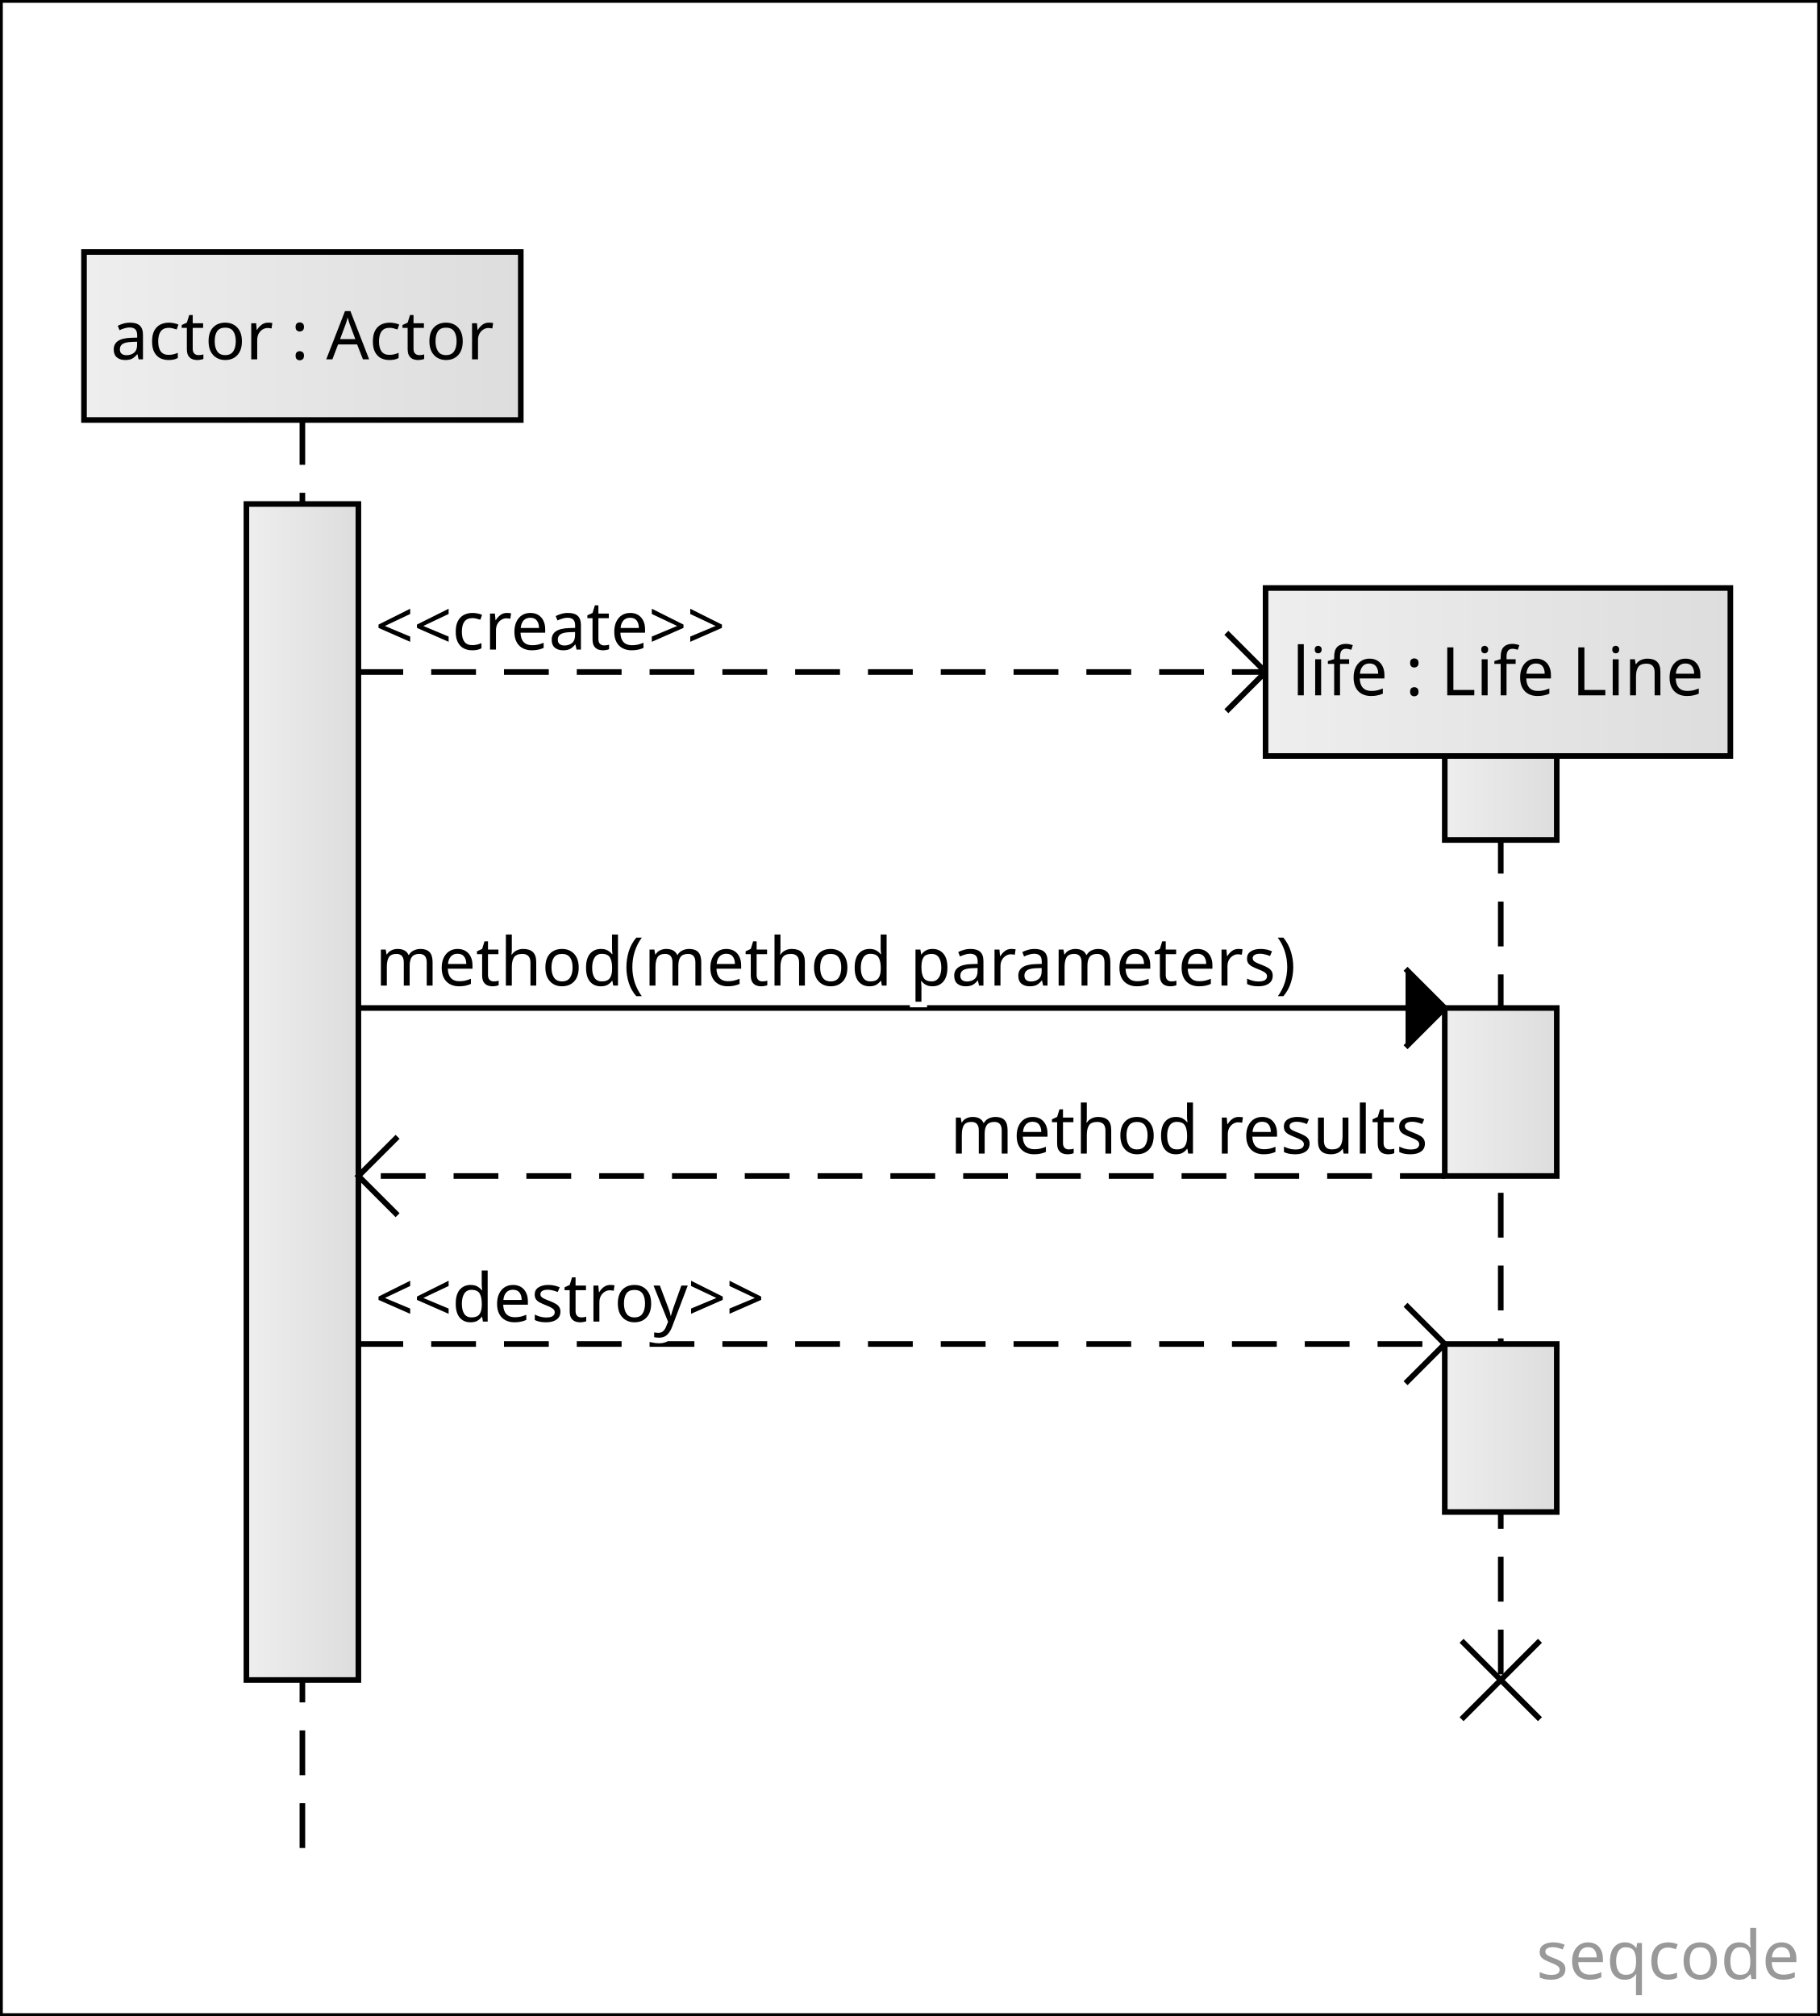
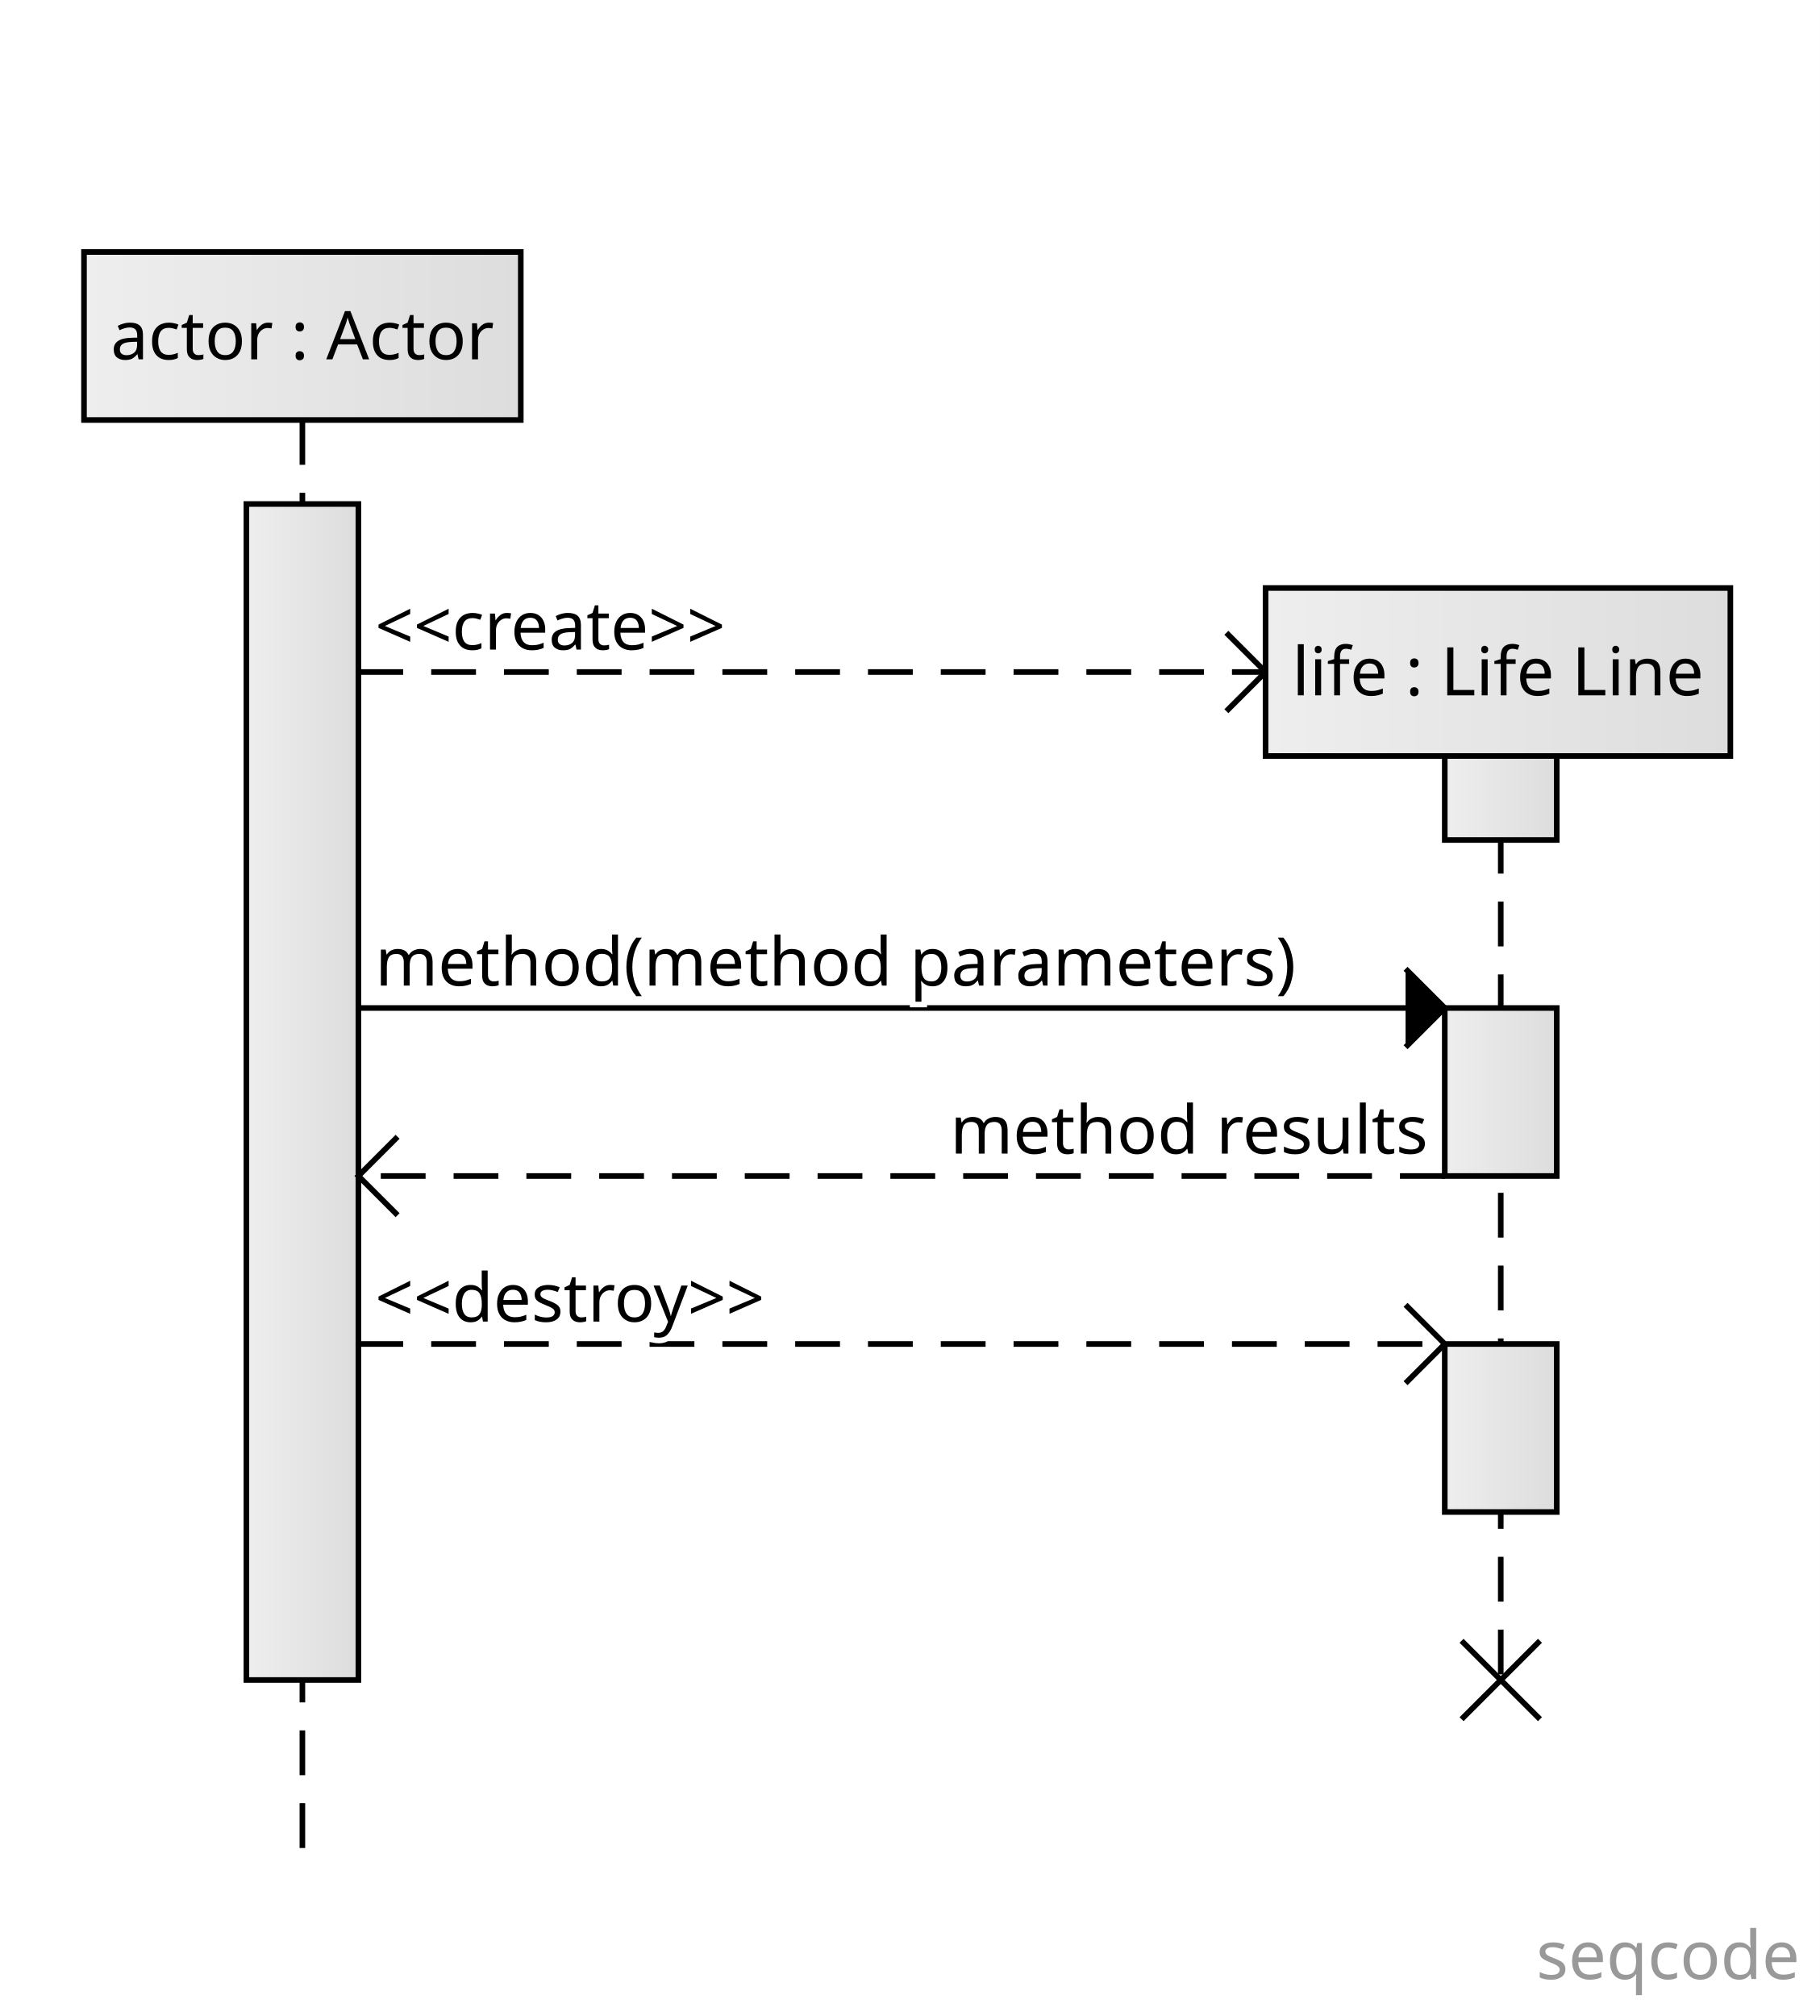
<svg xmlns="http://www.w3.org/2000/svg" version="1.1" width="325" height="360" viewBox="0 0 325 360">
  <defs>
    <linearGradient id="SvgjsLinearGradient1001">
      <stop stop-color="#eeeeee" offset="0" />
      <stop stop-color="#dddddd" offset="1" />
    </linearGradient>
    <linearGradient x1="0" y1="0" x2="1" y2="1">
      <stop stop-color="#fffda1" offset="0" />
      <stop stop-color="#ffeb5b" offset="1" />
    </linearGradient>
    <text id="seqcode">actor : Actor
life : "Life Line"

life.create()
life.method(method parameters) {
    return(method results)
}
life.destroy()</text>
  </defs>
-   <rect width="325" height="360" fill="white" stroke-width="1" stroke="black" />
+   <rect width="325" height="360" fill="white" />
  <a href="https://seqcode.app" target="_blank">
    <text text-anchor="end" font-size="12" font-weight="100" font-family="sans-serif" fill="#999999" x="321.4" y="353.4">seqcode </text>
  </a>
  <line x1="54" y1="75" x2="54" y2="330" stroke-dasharray="8 5" stroke-width="1" stroke="black" />
  <line x1="268" y1="135" x2="268" y2="300" stroke-dasharray="8 5" stroke-width="1" stroke="black" />
  <g transform="matrix(1,0,0,1,0,0)">
    <rect width="20" height="210" x="44" y="90" fill="url(#SvgjsLinearGradient1001)" stroke-width="1" stroke="black" />
  </g>
  <g transform="matrix(1,0,0,1,0,0)">
    <rect width="20" height="30" x="258" y="120" fill="url(#SvgjsLinearGradient1001)" stroke-width="1" stroke="black" />
  </g>
  <g transform="matrix(1,0,0,1,0,0)">
    <rect width="20" height="30" x="258" y="180" fill="url(#SvgjsLinearGradient1001)" stroke-width="1" stroke="black" />
  </g>
  <g transform="matrix(1,0,0,1,0,0)">
    <rect width="20" height="30" x="258" y="240" fill="url(#SvgjsLinearGradient1001)" stroke-width="1" stroke="black" />
  </g>
  <line x1="64" y1="120" x2="226" y2="120" stroke-dasharray="8 5" stroke-width="1" stroke="black" />
  <g>
    <text text-anchor="start" font-size="12" font-weight="100" font-family="sans-serif" stroke-width="2" stroke="white" x="67" y="116">&lt;&lt;create&gt;&gt;</text>
    <text text-anchor="start" font-size="12" font-weight="100" font-family="sans-serif" fill="black" x="67" y="116">&lt;&lt;create&gt;&gt;</text>
  </g>
  <polyline points="219,113 226,120 219,127" fill="transparent" stroke-width="1" stroke="black" />
  <line x1="64" y1="180" x2="258" y2="180" stroke-width="1" stroke="black" />
  <g>
    <text text-anchor="start" font-size="12" font-weight="100" font-family="sans-serif" stroke-width="2" stroke="white" x="67" y="176">method(method parameters)</text>
    <text text-anchor="start" font-size="12" font-weight="100" font-family="sans-serif" fill="black" x="67" y="176">method(method parameters)</text>
  </g>
  <polyline points="251,173 258,180 251,187" fill="black" stroke-width="1" stroke="black" />
  <line x1="258" y1="210" x2="64" y2="210" stroke-dasharray="8 5" stroke-width="1" stroke="black" />
  <g>
    <text text-anchor="end" font-size="12" font-weight="100" font-family="sans-serif" stroke-width="2" stroke="white" x="255" y="206">method results</text>
    <text text-anchor="end" font-size="12" font-weight="100" font-family="sans-serif" fill="black" x="255" y="206">method results</text>
  </g>
  <polyline points="71,203 64,210 71,217" fill="transparent" stroke-width="1" stroke="black" />
  <line x1="64" y1="240" x2="258" y2="240" stroke-dasharray="8 5" stroke-width="1" stroke="black" />
  <g>
    <text text-anchor="start" font-size="12" font-weight="100" font-family="sans-serif" stroke-width="2" stroke="white" x="67" y="236">&lt;&lt;destroy&gt;&gt;</text>
    <text text-anchor="start" font-size="12" font-weight="100" font-family="sans-serif" fill="black" x="67" y="236">&lt;&lt;destroy&gt;&gt;</text>
  </g>
  <polyline points="251,233 258,240 251,247" fill="transparent" stroke-width="1" stroke="black" />
  <g transform="matrix(1,0,0,1,0,0)">
    <rect width="78" height="30" x="15" y="45" fill="url(#SvgjsLinearGradient1001)" stroke-width="1" stroke="black" />
    <text x="54" y="60" dominant-baseline="middle" text-anchor="middle" font-size="12" font-weight="100" font-family="sans-serif" fill="black">actor : Actor</text>
  </g>
  <g transform="matrix(1,0,0,1,0,0)">
    <rect width="83" height="30" x="226" y="105" fill="url(#SvgjsLinearGradient1001)" stroke-width="1" stroke="black" />
    <text x="267.5" y="120" dominant-baseline="middle" text-anchor="middle" font-size="12" font-weight="100" font-family="sans-serif" fill="black">life : Life Line</text>
  </g>
  <g>
    <line x1="261" y1="293" x2="275" y2="307" stroke-width="1" stroke="black" />
    <line x1="275" y1="293" x2="261" y2="307" stroke-width="1" stroke="black" />
  </g>
</svg>
